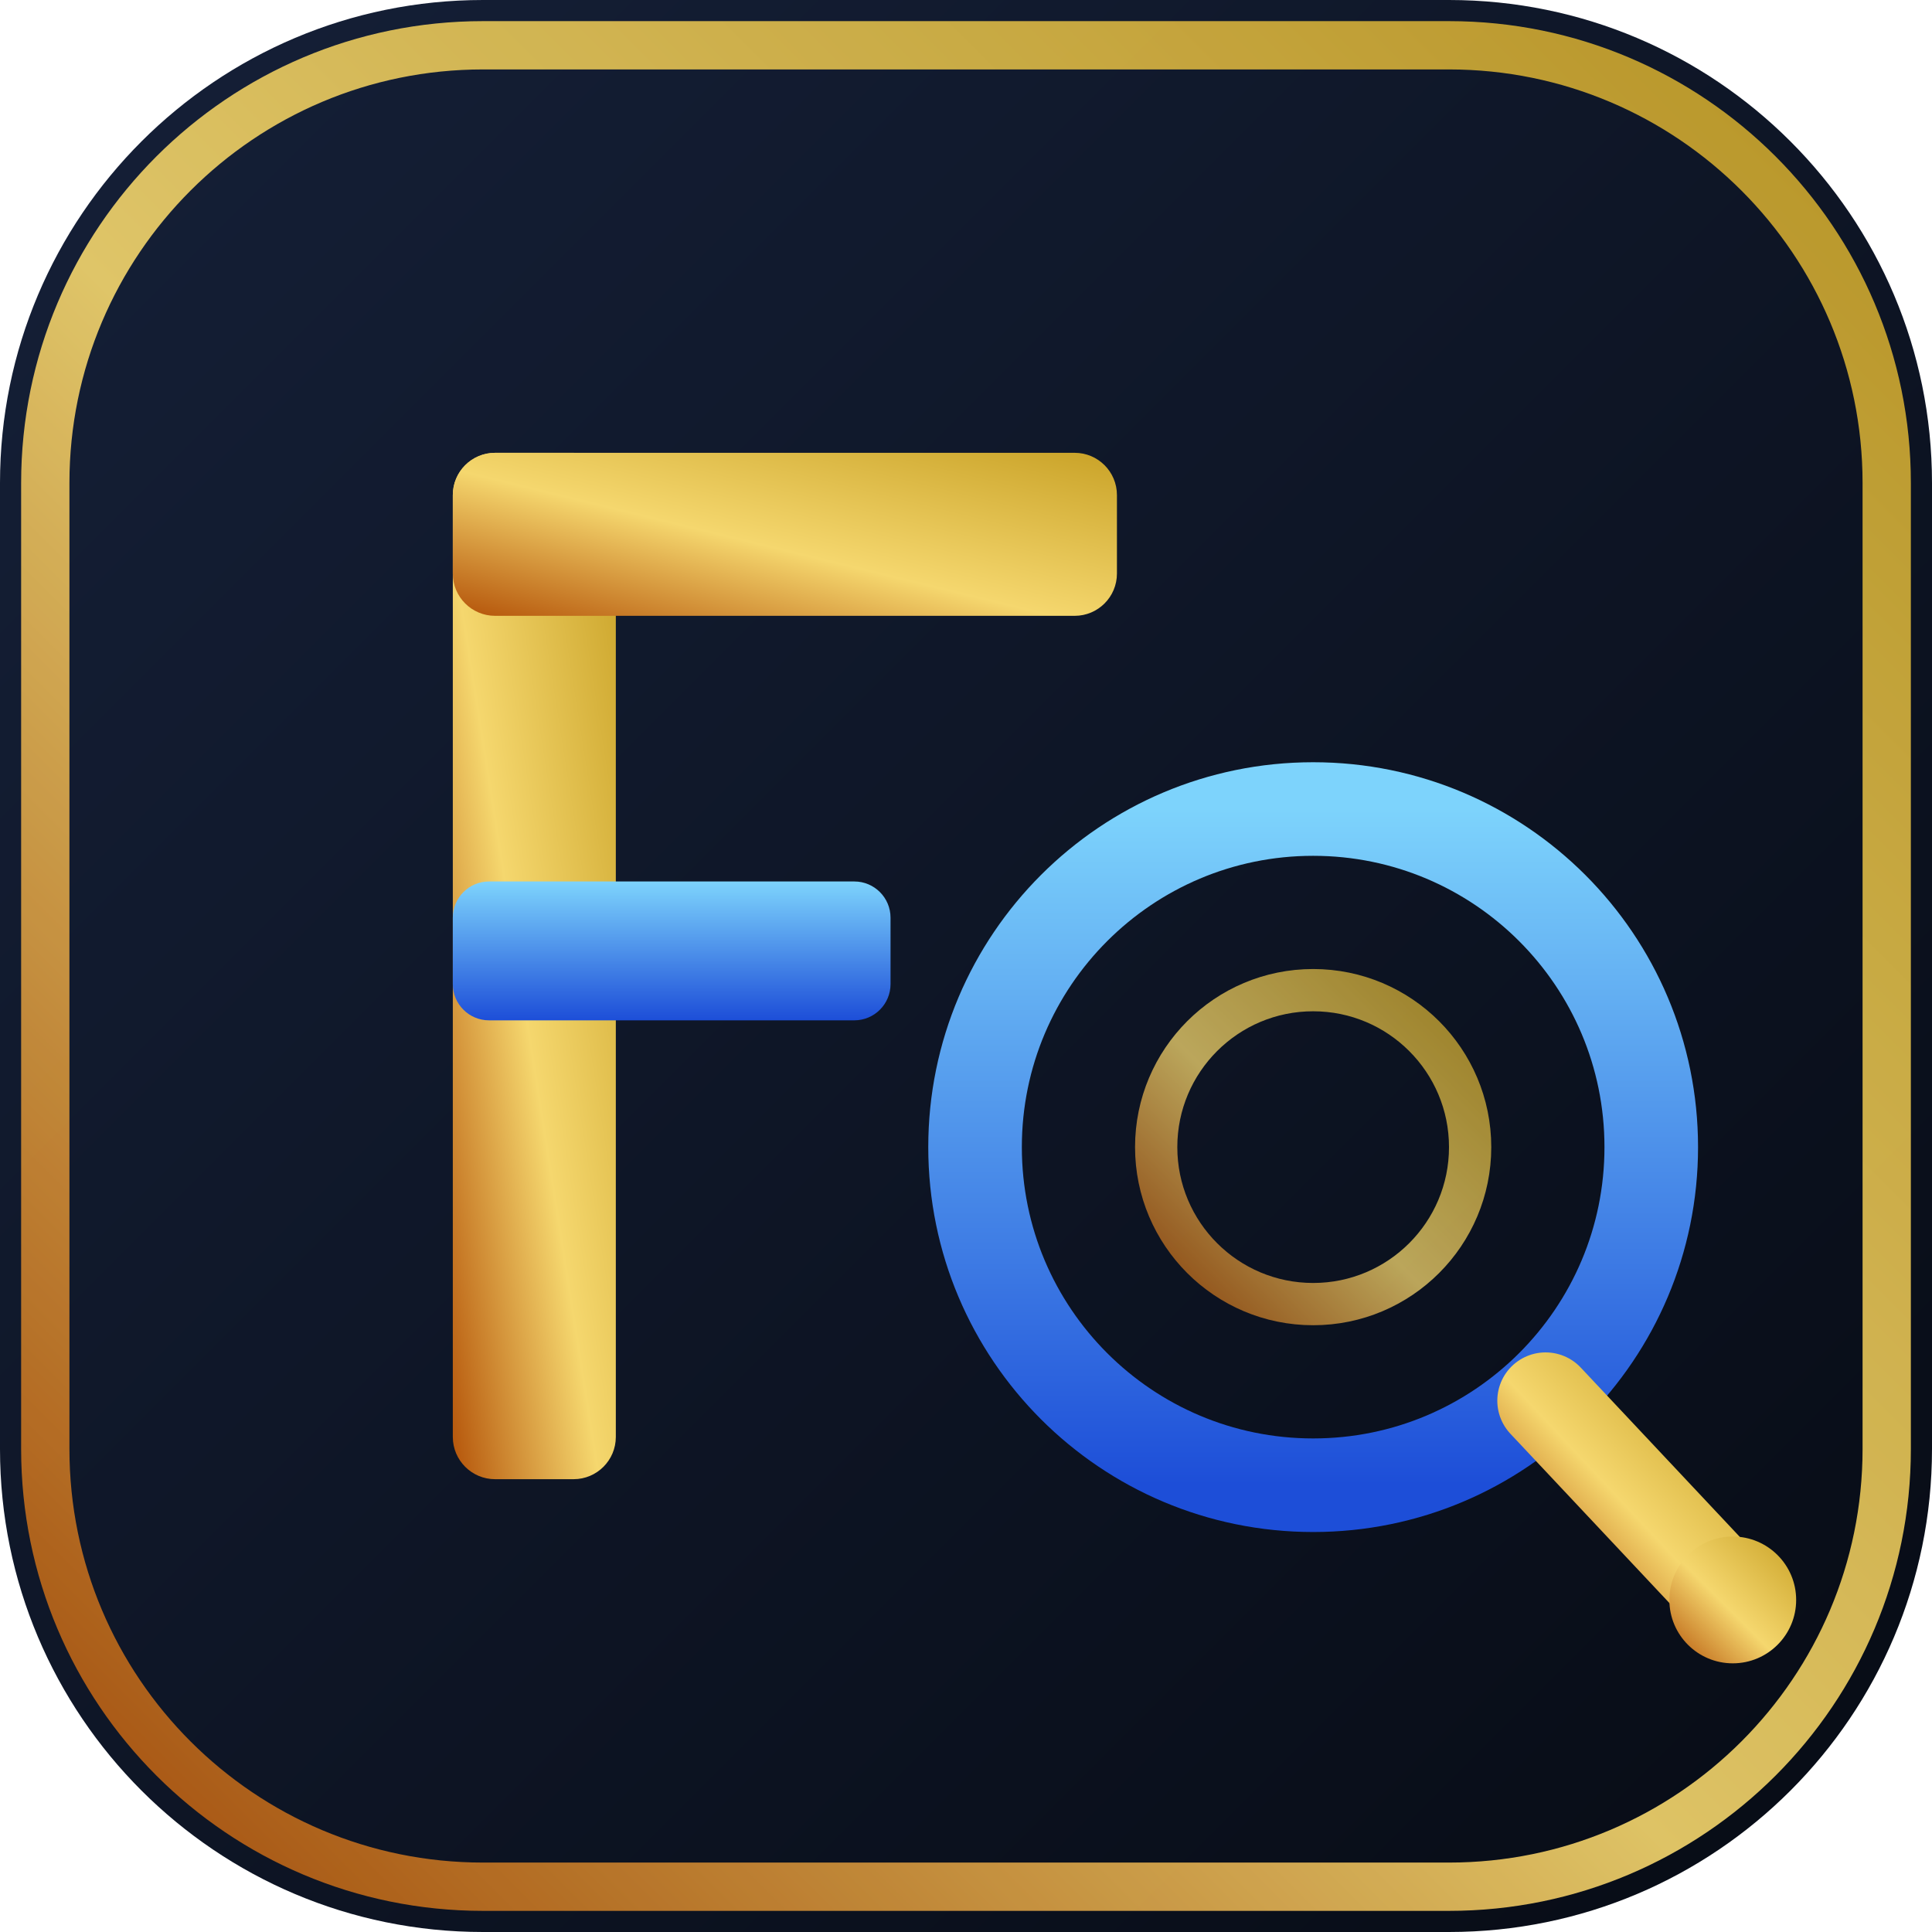
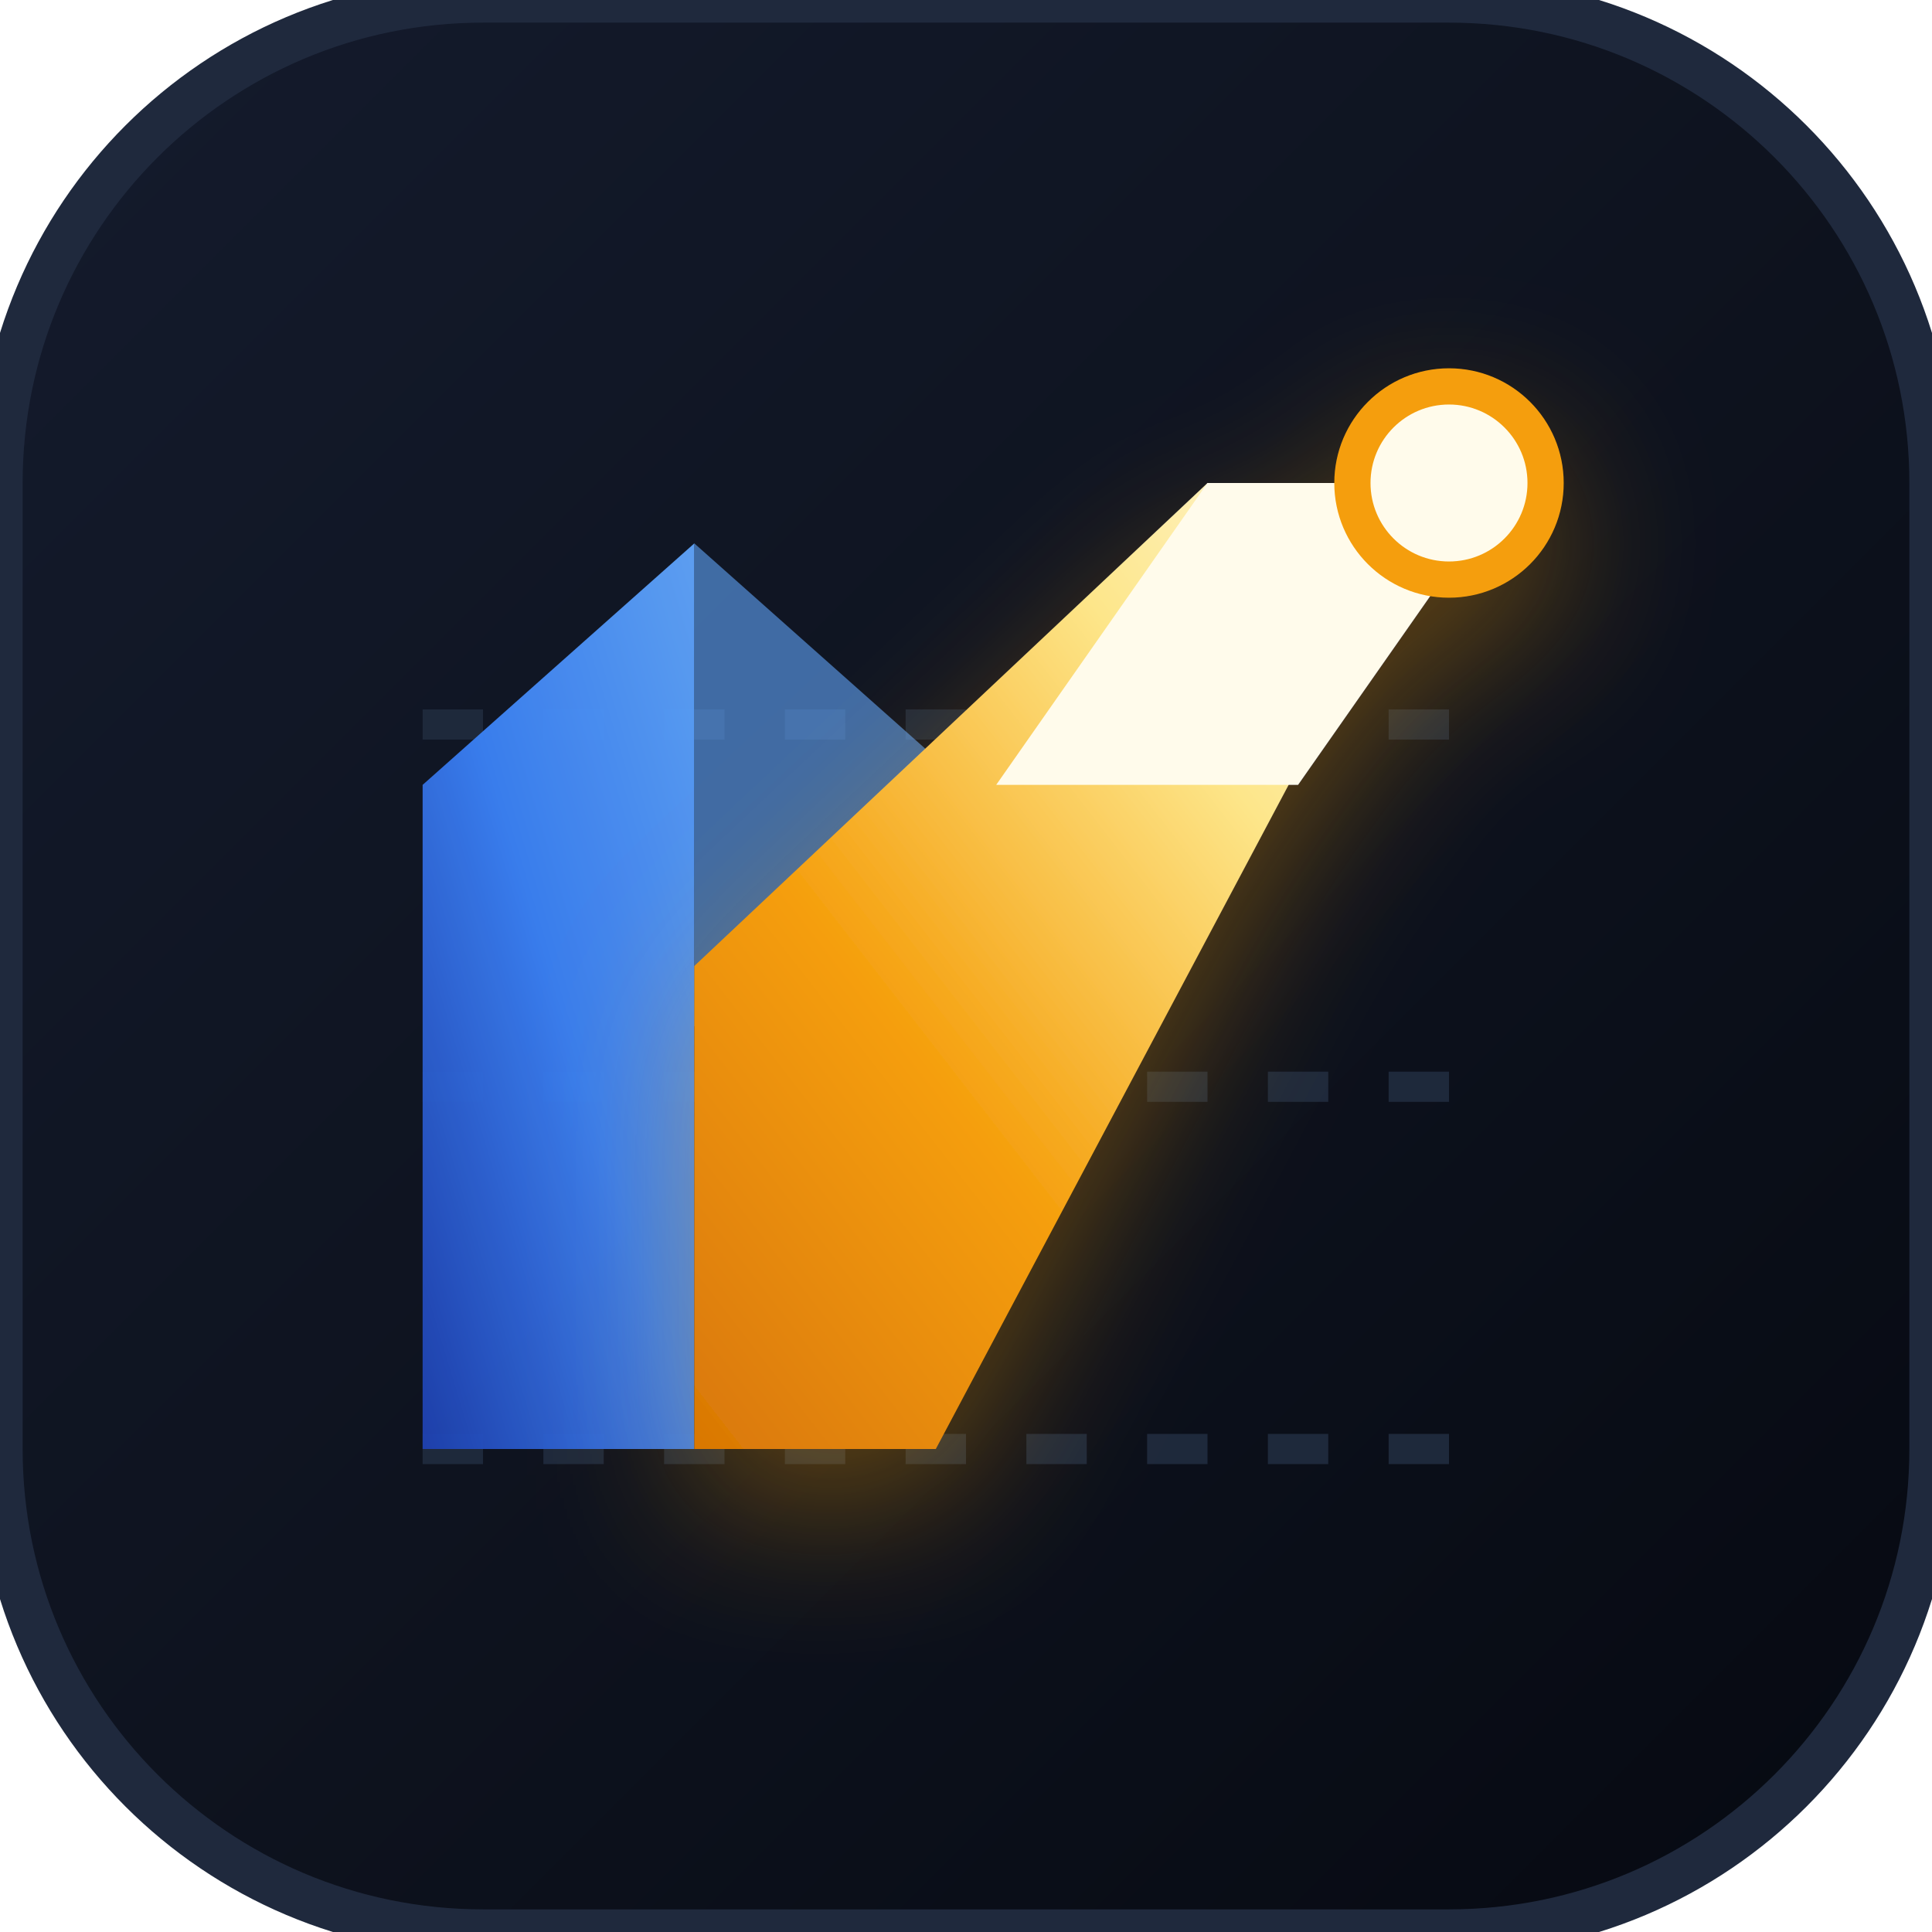
<svg xmlns="http://www.w3.org/2000/svg" viewBox="0 0 64 64" width="64" height="64" role="img" aria-label="FisherQuant">
  <defs>
-     <linearGradient id="fqNavy" x1="0" y1="0" x2="1" y2="1">
-       <stop offset="0%" stop-color="#152038" />
-       <stop offset="100%" stop-color="#070B14" />
+     <linearGradient id="fqBg" x1="0" y1="0" x2="1" y2="1">
+       <stop offset="0%" stop-color="#141B2D" />
+       <stop offset="50%" stop-color="#0E131F" />
+       <stop offset="100%" stop-color="#060911" />
    </linearGradient>
    <linearGradient id="fqGold" x1="0" y1="1" x2="1" y2="0">
-       <stop offset="0%" stop-color="#B45309" />
-       <stop offset="45%" stop-color="#F5D76E" />
-       <stop offset="100%" stop-color="#C9A227" />
+       <stop offset="0%" stop-color="#D97706" />
+       <stop offset="35%" stop-color="#F59E0B" />
+       <stop offset="70%" stop-color="#FDE68A" />
+       <stop offset="100%" stop-color="#FFFBEB" />
    </linearGradient>
-     <linearGradient id="fqBlue" x1="0" y1="1" x2="0" y2="0">
-       <stop offset="0%" stop-color="#1D4ED8" />
-       <stop offset="100%" stop-color="#7DD3FC" />
+     <linearGradient id="fqBlue" x1="0" y1="1" x2="1" y2="0">
+       <stop offset="0%" stop-color="#1E40AF" />
+       <stop offset="50%" stop-color="#3B82F6" />
+       <stop offset="100%" stop-color="#60A5FA" />
    </linearGradient>
+     <filter id="fqGlow" x="-20%" y="-20%" width="140%" height="140%">
+       <feDropShadow dx="0" dy="2" stdDeviation="2.5" flood-color="#F59E0B" flood-opacity="0.35" />
+     </filter>
  </defs>
-   <rect width="64" height="64" rx="16" fill="url(#fqNavy)" />
-   <rect x="1.5" y="1.5" width="61" height="61" rx="14.5" fill="none" stroke="url(#fqGold)" stroke-width="1.6" opacity="0.9" />
-   <rect x="15" y="15" width="5.4" height="34" rx="1.4" fill="url(#fqGold)" />
-   <rect x="15" y="15" width="22" height="5.4" rx="1.4" fill="url(#fqGold)" />
-   <rect x="15" y="29.2" width="14.5" height="4.6" rx="1.2" fill="url(#fqBlue)" />
-   <circle cx="43.5" cy="38" r="11.2" fill="none" stroke="url(#fqBlue)" stroke-width="3.1" />
-   <circle cx="43.5" cy="38" r="5.2" fill="none" stroke="url(#fqGold)" stroke-width="1.4" opacity="0.75" />
-   <path d="M51.2 46.4 L57.4 53" fill="none" stroke="url(#fqGold)" stroke-width="3.2" stroke-linecap="round" />
-   <circle cx="57.4" cy="53" r="2.1" fill="url(#fqGold)" />
+   <rect width="64" height="64" rx="16" fill="url(#fqBg)" stroke="#1F293D" stroke-width="1.5" />
+   <line x1="14" y1="48" x2="50" y2="48" stroke="#1E293B" stroke-width="1" stroke-dasharray="2 2" />
+   <line x1="14" y1="36" x2="50" y2="36" stroke="#1E293B" stroke-width="1" stroke-dasharray="2 2" />
+   <line x1="14" y1="24" x2="50" y2="24" stroke="#1E293B" stroke-width="1" stroke-dasharray="2 2" />
+   <path d="M14 48 L14 26 L23 18 L23 48 Z" fill="url(#fqBlue)" opacity="0.95" />
+   <path d="M23 18 L32 26 L23 34 Z" fill="#60A5FA" opacity="0.6" />
+   <g filter="url(#fqGlow)">
+     <path d="M23 48 L23 32 L40 16 L48 16 L31 48 Z" fill="url(#fqGold)" />
+     <polygon points="40,16 50,16 43,26 33,26" fill="#FFFBEB" />
+     <circle cx="48" cy="16" r="3.2" fill="#FFFBEB" stroke="#F59E0B" stroke-width="1.2" />
+   </g>
</svg>
